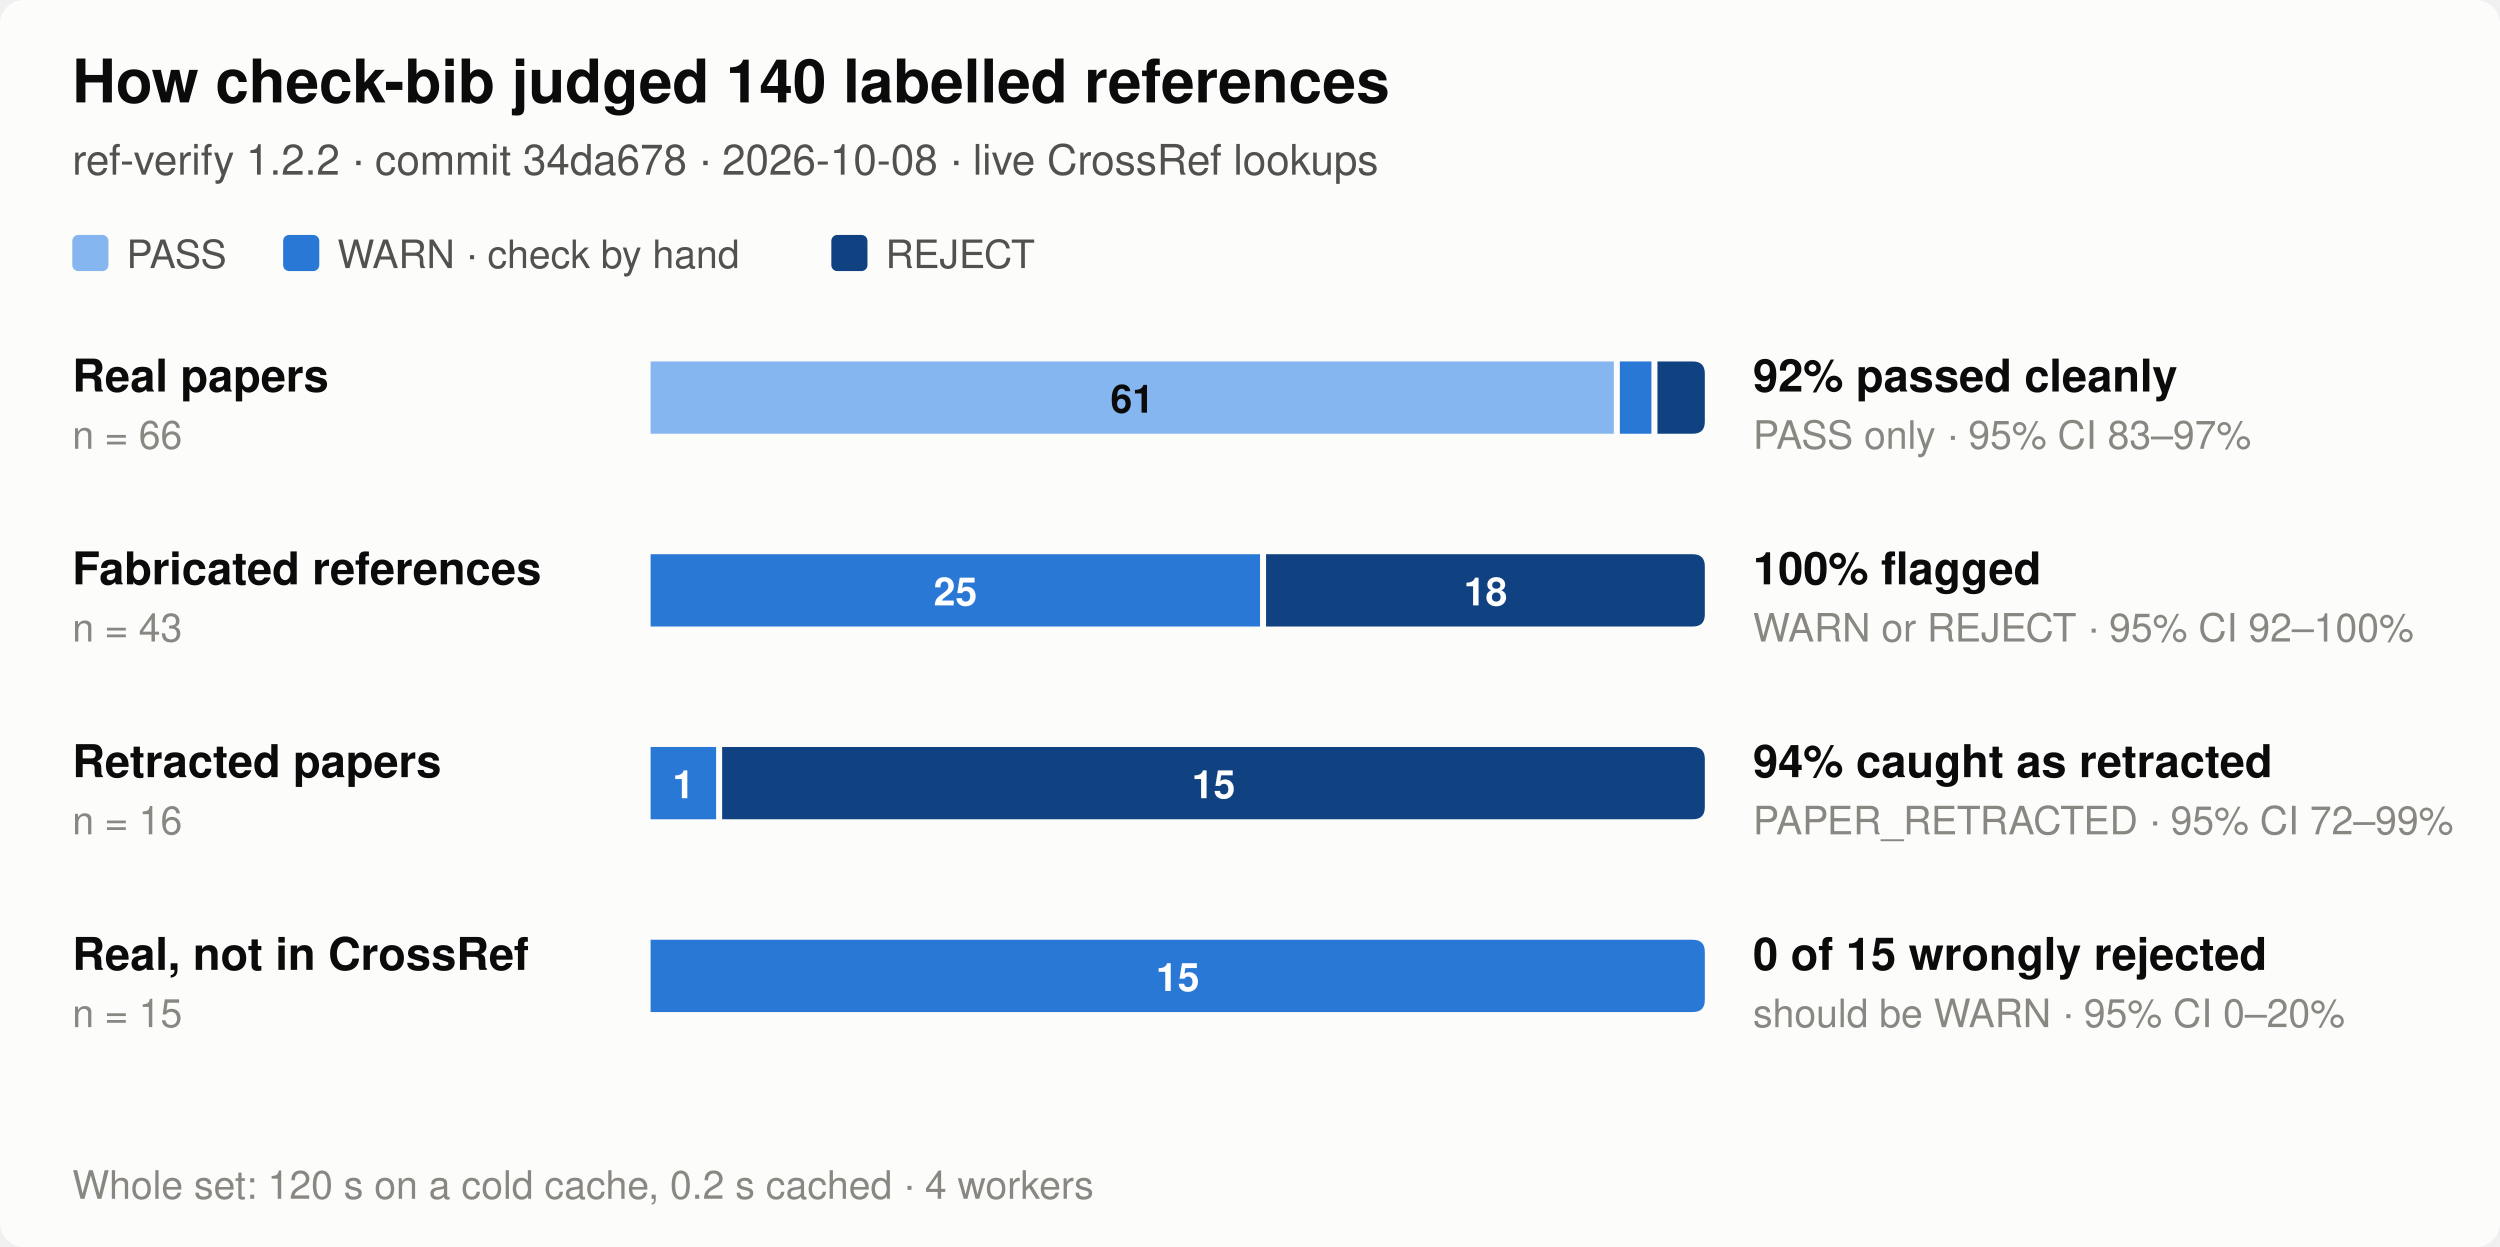
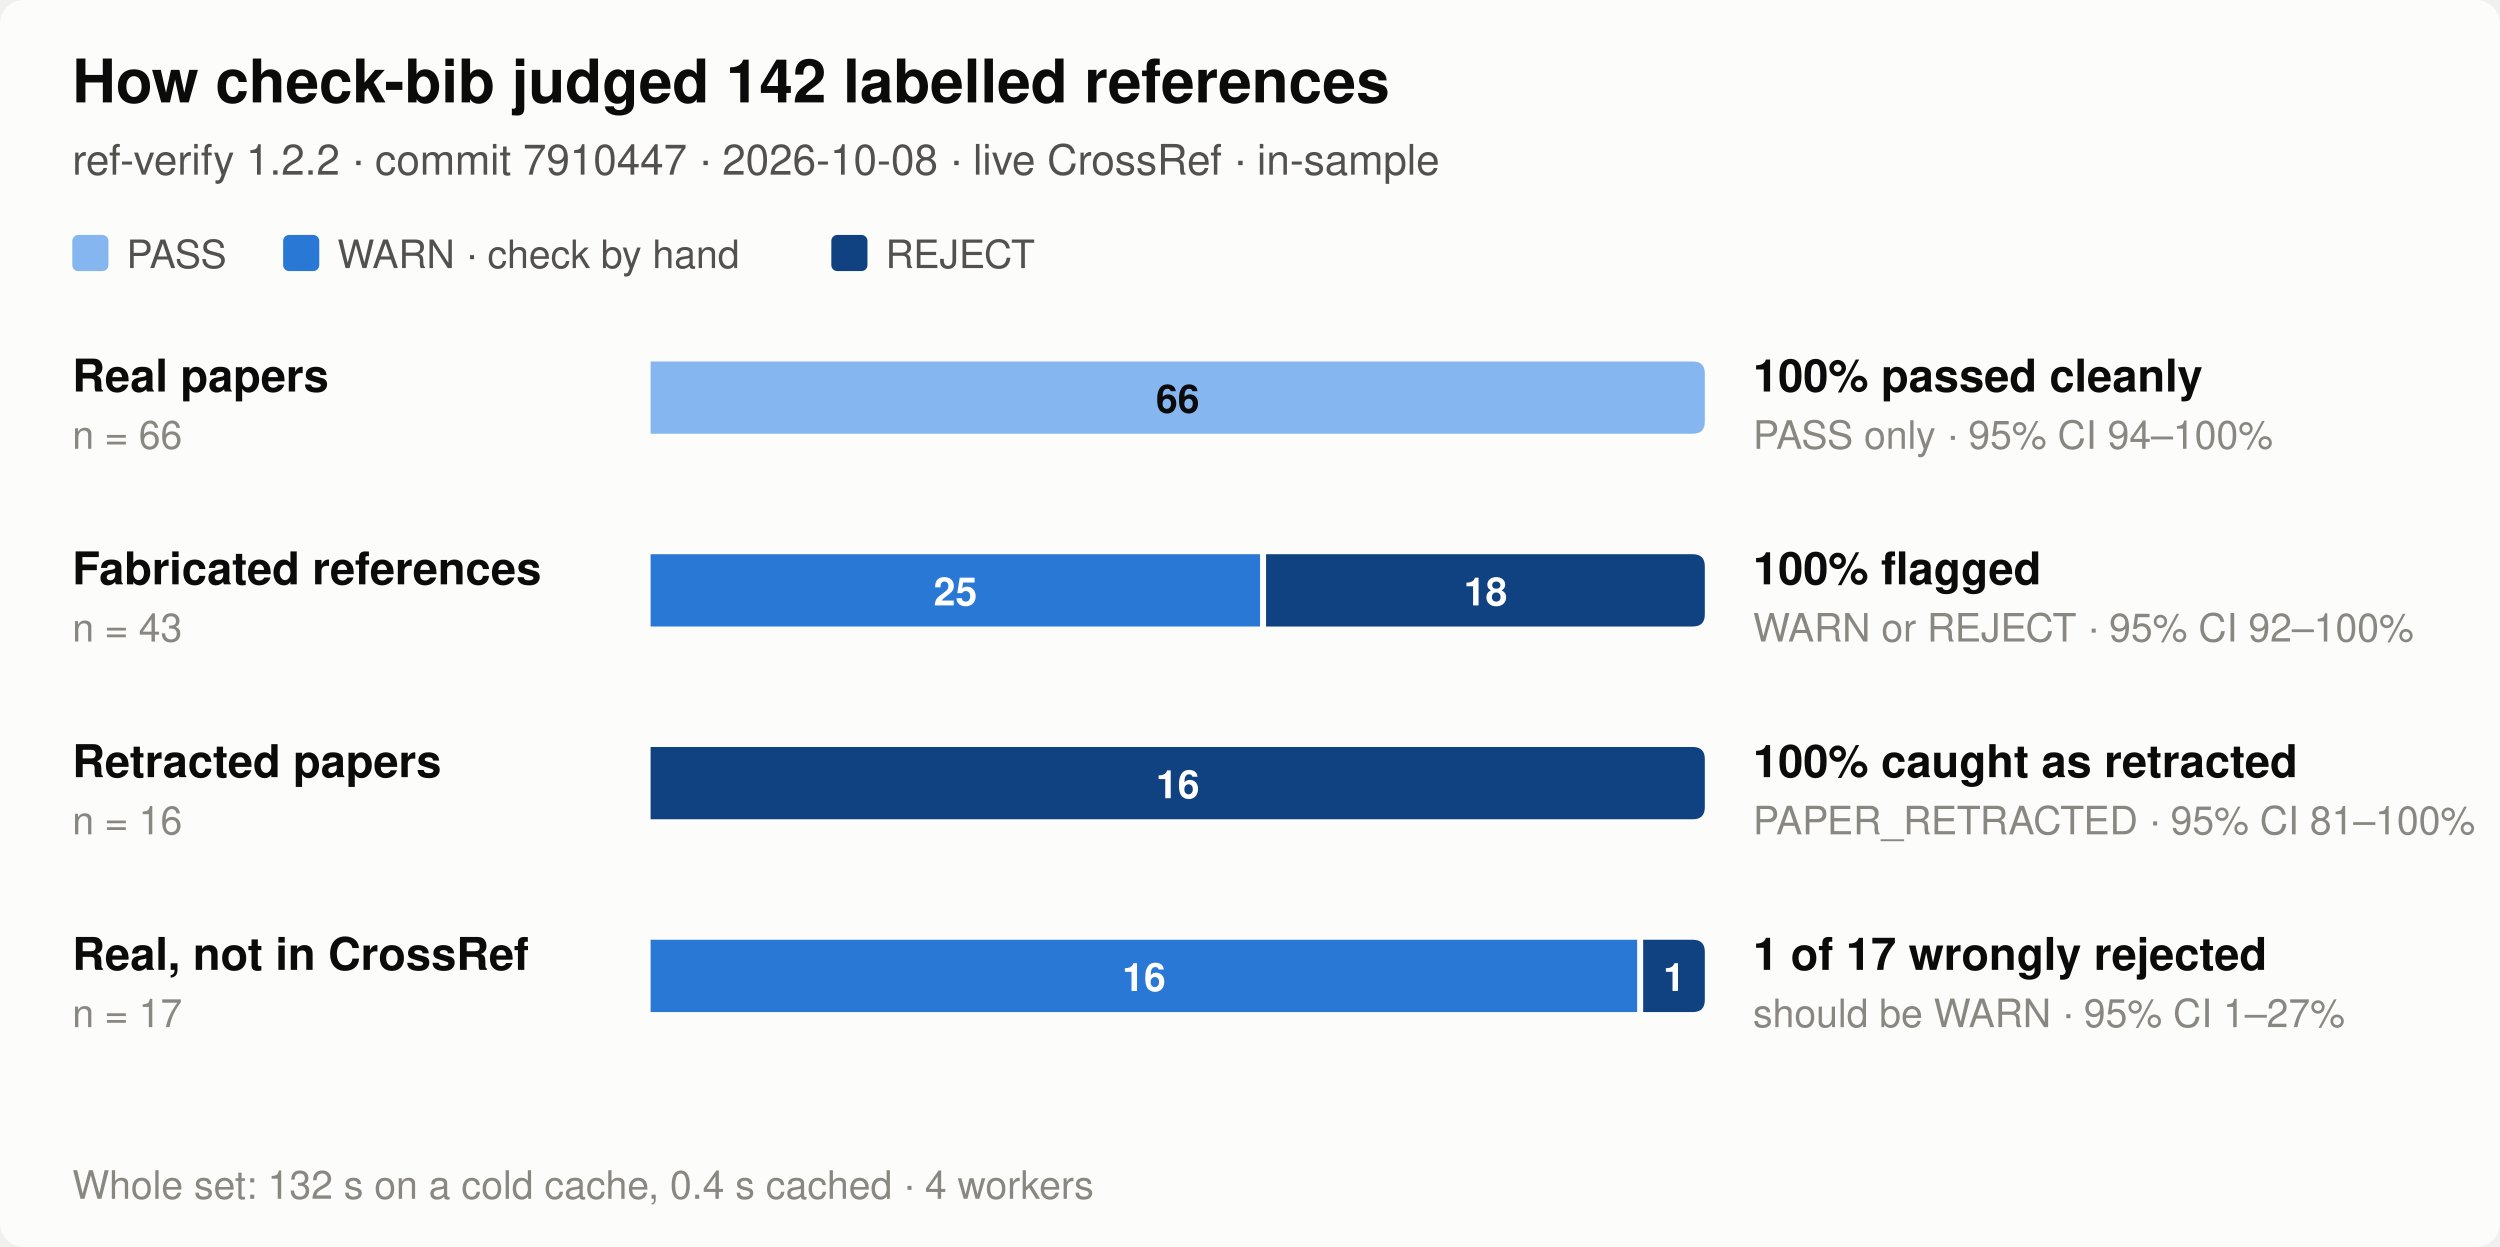
<svg xmlns="http://www.w3.org/2000/svg" width="830" height="414" viewBox="0 0 830 414" role="img" aria-labelledby="t d" font-family="system-ui, -apple-system, 'Segoe UI', Helvetica, Arial, sans-serif">
  <rect width="830" height="414" rx="8" fill="#fcfcfb" />
-   <text x="24.0" y="34.0" fill="#0b0b0b" font-size="20" font-weight="600" text-anchor="start">How check-bib judged 140 labelled references</text>
-   <text x="24.0" y="58.0" fill="#52514e" font-size="14" font-weight="400" text-anchor="start">ref-verify 1.2.2 · commit 34da678 · 2026-10-08 · live CrossRef lookups</text>
+   <text x="24.0" y="34.0" fill="#0b0b0b" font-size="20" font-weight="600" text-anchor="start">How check-bib judged 142 labelled references</text>
+   <text x="24.0" y="58.0" fill="#52514e" font-size="14" font-weight="400" text-anchor="start">ref-verify 1.2.2 · commit 7910447 · 2026-10-08 · live CrossRef · in-sample</text>
  <rect x="24.0" y="78" width="12" height="12" rx="2" fill="#86b6ef" />
  <text x="42.0" y="89.0" fill="#52514e" font-size="13" font-weight="400" text-anchor="start">PASS</text>
  <rect x="94.0" y="78" width="12" height="12" rx="2" fill="#2a78d6" />
  <text x="112.0" y="89.0" fill="#52514e" font-size="13" font-weight="400" text-anchor="start">WARN · check by hand</text>
  <rect x="276.0" y="78" width="12" height="12" rx="2" fill="#104281" />
  <text x="294.0" y="89.0" fill="#52514e" font-size="13" font-weight="400" text-anchor="start">REJECT</text>
  <text x="24.0" y="130.0" fill="#0b0b0b" font-size="15" font-weight="600" text-anchor="start">Real papers</text>
  <text x="24.0" y="149.0" fill="#898781" font-size="13" font-weight="400" text-anchor="start">n = 66</text>
-   <path d="M216.00,120.00 H535.79 Q535.79,120.00 535.79,120.00 V144.00 Q535.79,144.00 535.79,144.00 H216.00 Z" fill="#86b6ef" />
-   <text x="375.9" y="137.0" fill="#0b0b0b" font-size="13" font-weight="600" text-anchor="middle">61</text>
-   <path d="M537.79,120.00 H548.27 Q548.27,120.00 548.27,120.00 V144.00 Q548.27,144.00 548.27,144.00 H537.79 Z" fill="#2a78d6" />
-   <path d="M550.27,120.00 H562.00 Q566.00,120.00 566.00,124.00 V140.00 Q566.00,144.00 562.00,144.00 H550.27 Z" fill="#104281" />
-   <text x="582.0" y="130.0" fill="#0b0b0b" font-size="15" font-weight="600" text-anchor="start">92% passed cleanly</text>
-   <text x="582.0" y="149.0" fill="#898781" font-size="13" font-weight="400" text-anchor="start">PASS only · 95% CI 83–97%</text>
+   <path d="M216.00,120.00 H562.00 Q566.00,120.00 566.00,124.00 V140.00 Q566.00,144.00 562.00,144.00 H216.00 Z" fill="#86b6ef" />
+   <text x="391.0" y="137.0" fill="#0b0b0b" font-size="13" font-weight="600" text-anchor="middle">66</text>
+   <text x="582.0" y="130.0" fill="#0b0b0b" font-size="15" font-weight="600" text-anchor="start">100% passed cleanly</text>
+   <text x="582.0" y="149.0" fill="#898781" font-size="13" font-weight="400" text-anchor="start">PASS only · 95% CI 94–100%</text>
  <text x="24.0" y="194.0" fill="#0b0b0b" font-size="15" font-weight="600" text-anchor="start">Fabricated references</text>
  <text x="24.0" y="213.0" fill="#898781" font-size="13" font-weight="400" text-anchor="start">n = 43</text>
  <path d="M216.00,184.00 H418.33 Q418.33,184.00 418.33,184.00 V208.00 Q418.33,208.00 418.33,208.00 H216.00 Z" fill="#2a78d6" />
  <text x="317.2" y="201.0" fill="#ffffff" font-size="13" font-weight="600" text-anchor="middle">25</text>
  <path d="M420.33,184.00 H562.00 Q566.00,184.00 566.00,188.00 V204.00 Q566.00,208.00 562.00,208.00 H420.33 Z" fill="#104281" />
  <text x="493.2" y="201.0" fill="#ffffff" font-size="13" font-weight="600" text-anchor="middle">18</text>
  <text x="582.0" y="194.0" fill="#0b0b0b" font-size="15" font-weight="600" text-anchor="start">100% flagged</text>
  <text x="582.0" y="213.0" fill="#898781" font-size="13" font-weight="400" text-anchor="start">WARN or REJECT · 95% CI 92–100%</text>
  <text x="24.0" y="258.0" fill="#0b0b0b" font-size="15" font-weight="600" text-anchor="start">Retracted papers</text>
  <text x="24.0" y="277.0" fill="#898781" font-size="13" font-weight="400" text-anchor="start">n = 16</text>
-   <path d="M216.00,248.00 H237.75 Q237.75,248.00 237.75,248.00 V272.00 Q237.75,272.00 237.75,272.00 H216.00 Z" fill="#2a78d6" />
-   <text x="226.9" y="265.0" fill="#ffffff" font-size="13" font-weight="600" text-anchor="middle">1</text>
-   <path d="M239.75,248.00 H562.00 Q566.00,248.00 566.00,252.00 V268.00 Q566.00,272.00 562.00,272.00 H239.75 Z" fill="#104281" />
-   <text x="402.9" y="265.0" fill="#ffffff" font-size="13" font-weight="600" text-anchor="middle">15</text>
-   <text x="582.0" y="258.0" fill="#0b0b0b" font-size="15" font-weight="600" text-anchor="start">94% caught as retracted</text>
-   <text x="582.0" y="277.0" fill="#898781" font-size="13" font-weight="400" text-anchor="start">PAPER_RETRACTED · 95% CI 72–99%</text>
+   <path d="M216.00,248.00 H562.00 Q566.00,248.00 566.00,252.00 V268.00 Q566.00,272.00 562.00,272.00 H216.00 Z" fill="#104281" />
+   <text x="391.0" y="265.0" fill="#ffffff" font-size="13" font-weight="600" text-anchor="middle">16</text>
+   <text x="582.0" y="258.0" fill="#0b0b0b" font-size="15" font-weight="600" text-anchor="start">100% caught as retracted</text>
+   <text x="582.0" y="277.0" fill="#898781" font-size="13" font-weight="400" text-anchor="start">PAPER_RETRACTED · 95% CI 81–100%</text>
  <text x="24.0" y="322.0" fill="#0b0b0b" font-size="15" font-weight="600" text-anchor="start">Real, not in CrossRef</text>
-   <text x="24.0" y="341.0" fill="#898781" font-size="13" font-weight="400" text-anchor="start">n = 15</text>
-   <path d="M216.00,312.00 H562.00 Q566.00,312.00 566.00,316.00 V332.00 Q566.00,336.00 562.00,336.00 H216.00 Z" fill="#2a78d6" />
-   <text x="391.0" y="329.0" fill="#ffffff" font-size="13" font-weight="600" text-anchor="middle">15</text>
-   <text x="582.0" y="322.0" fill="#0b0b0b" font-size="15" font-weight="600" text-anchor="start">0 of 15 wrongly rejected</text>
-   <text x="582.0" y="341.0" fill="#898781" font-size="13" font-weight="400" text-anchor="start">should be WARN · 95% CI 0–20%</text>
-   <text x="24.0" y="398.0" fill="#898781" font-size="13" font-weight="400" text-anchor="start">Whole set: 120 s on a cold cache, 0.2 s cached · 4 workers</text>
+   <text x="24.0" y="341.0" fill="#898781" font-size="13" font-weight="400" text-anchor="start">n = 17</text>
+   <path d="M216.00,312.00 H543.53 Q543.53,312.00 543.53,312.00 V336.00 Q543.53,336.00 543.53,336.00 H216.00 Z" fill="#2a78d6" />
+   <text x="379.8" y="329.0" fill="#ffffff" font-size="13" font-weight="600" text-anchor="middle">16</text>
+   <path d="M545.53,312.00 H562.00 Q566.00,312.00 566.00,316.00 V332.00 Q566.00,336.00 562.00,336.00 H545.53 Z" fill="#104281" />
+   <text x="555.8" y="329.0" fill="#ffffff" font-size="13" font-weight="600" text-anchor="middle">1</text>
+   <text x="582.0" y="322.0" fill="#0b0b0b" font-size="15" font-weight="600" text-anchor="start">1 of 17 wrongly rejected</text>
+   <text x="582.0" y="341.0" fill="#898781" font-size="13" font-weight="400" text-anchor="start">should be WARN · 95% CI 1–27%</text>
+   <text x="24.0" y="398.0" fill="#898781" font-size="13" font-weight="400" text-anchor="start">Whole set: 132 s on a cold cache, 0.4 s cached · 4 workers</text>
</svg>
